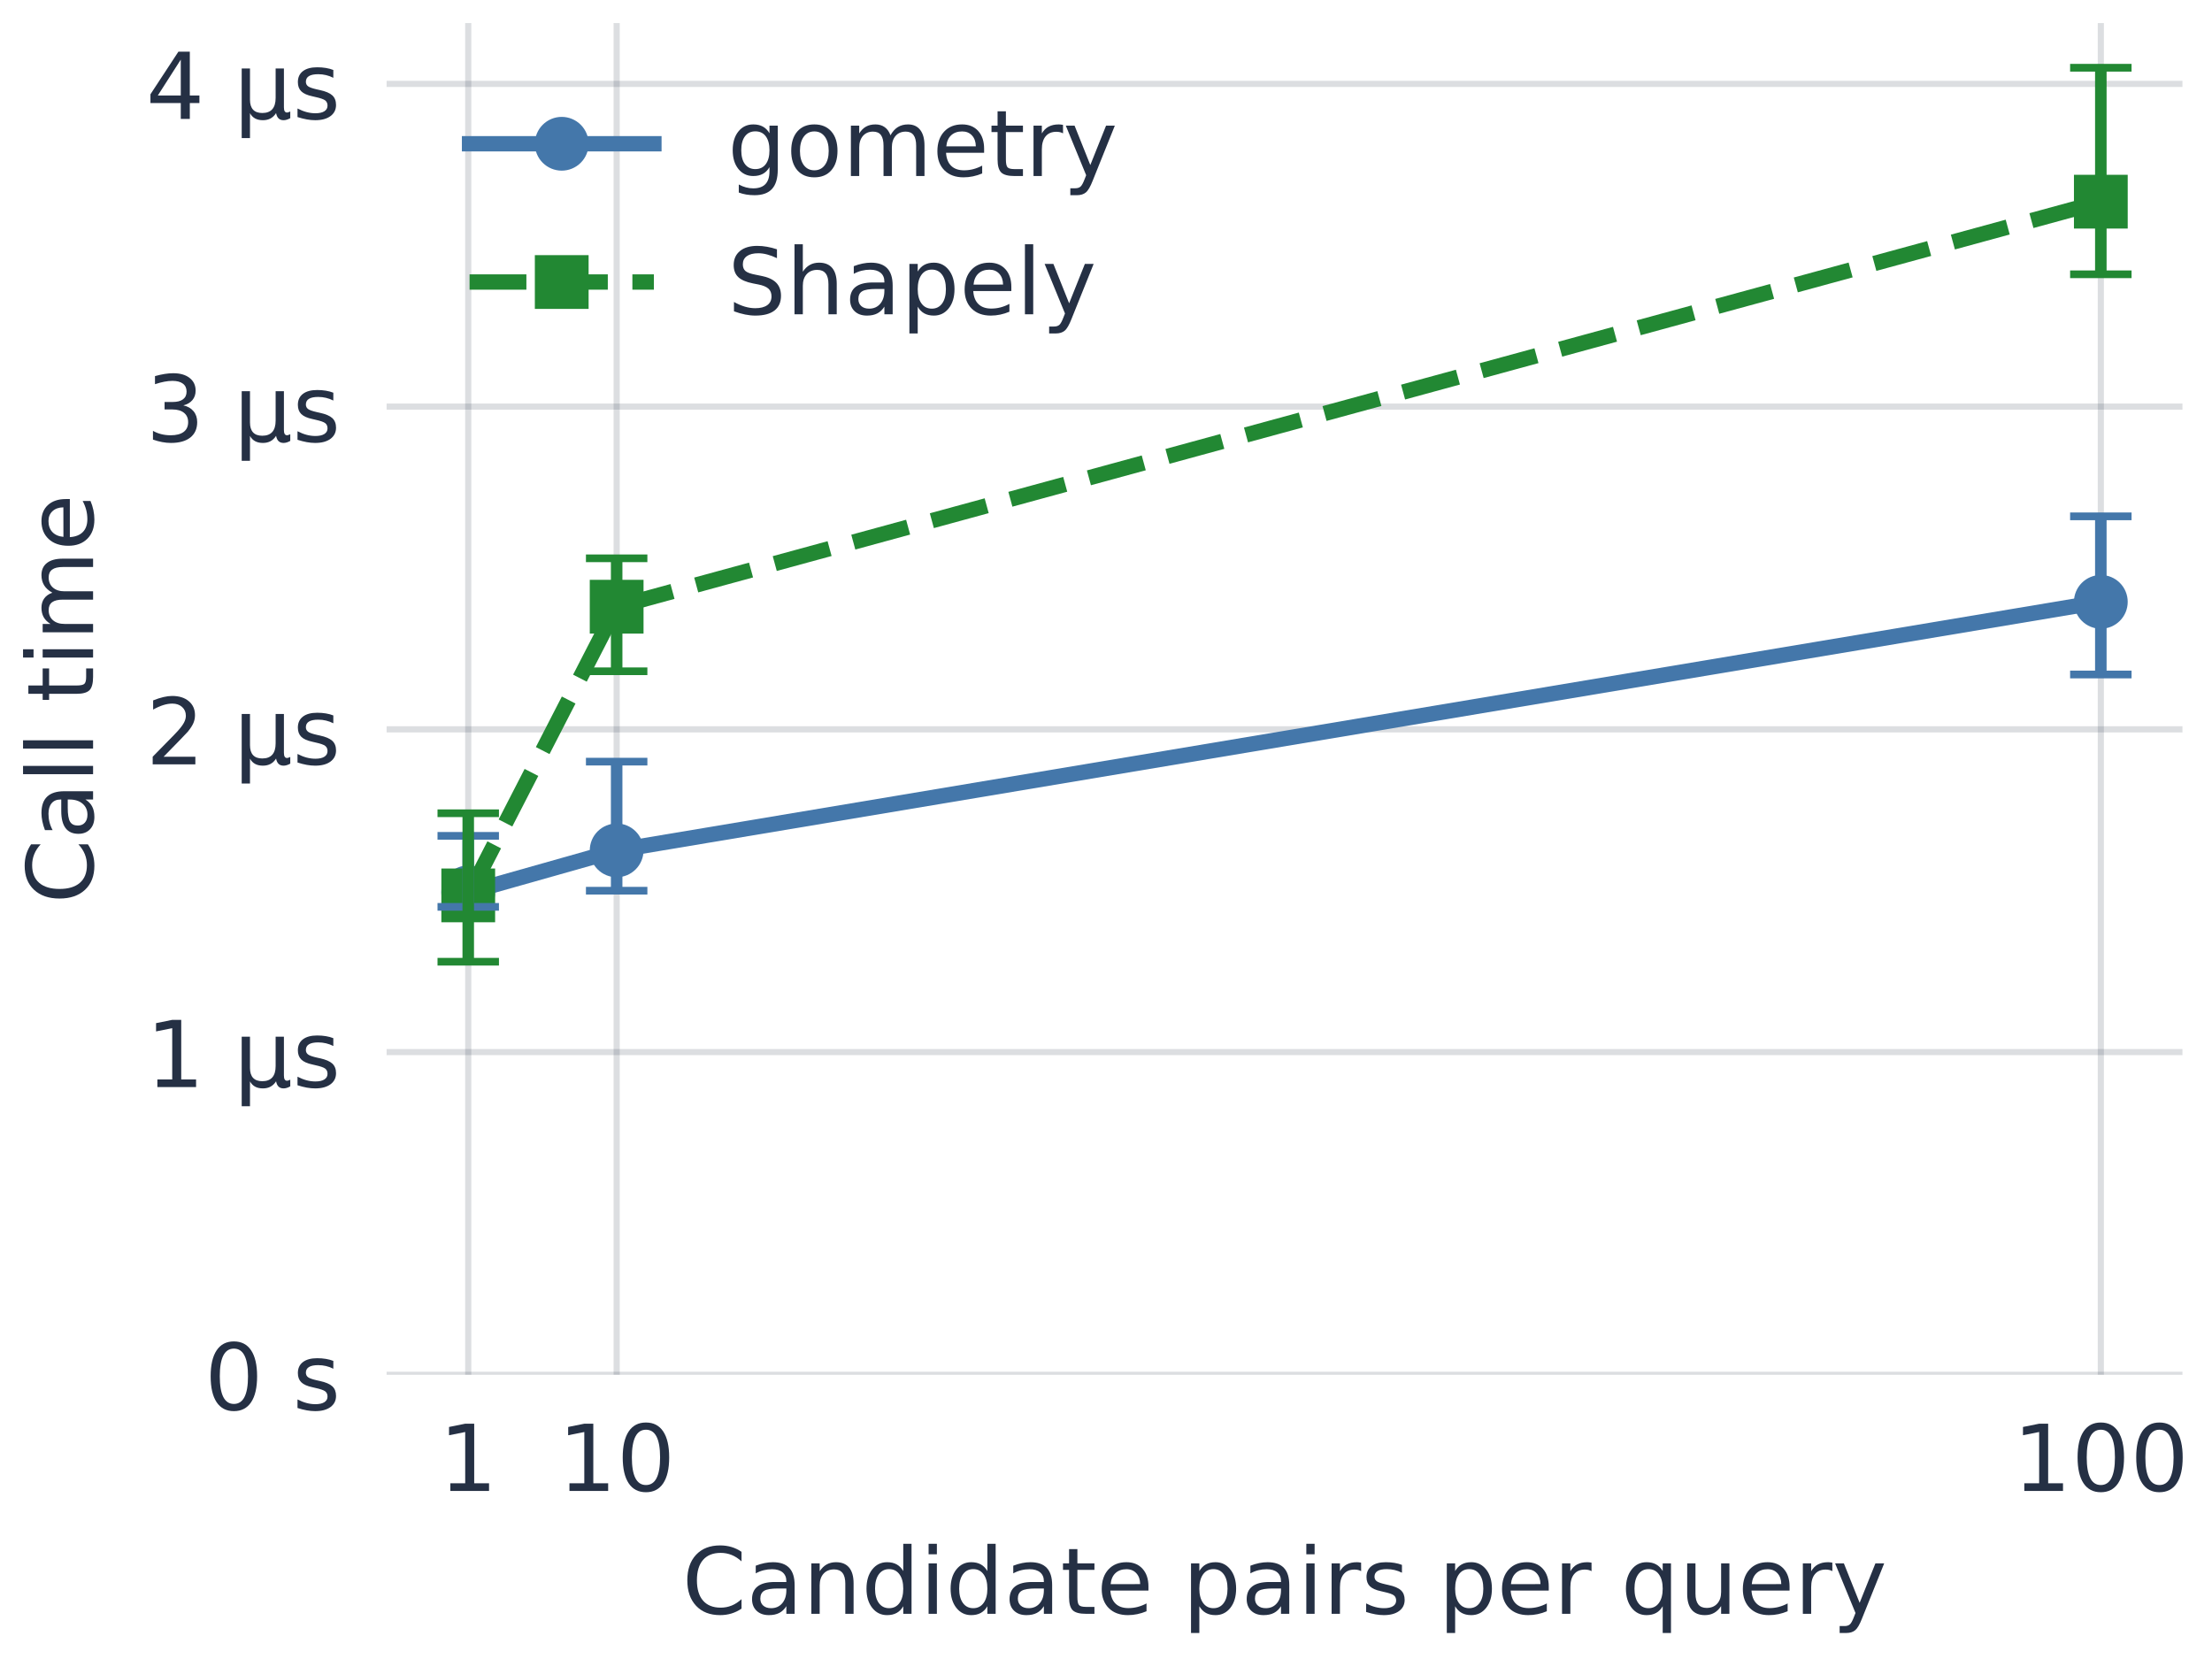
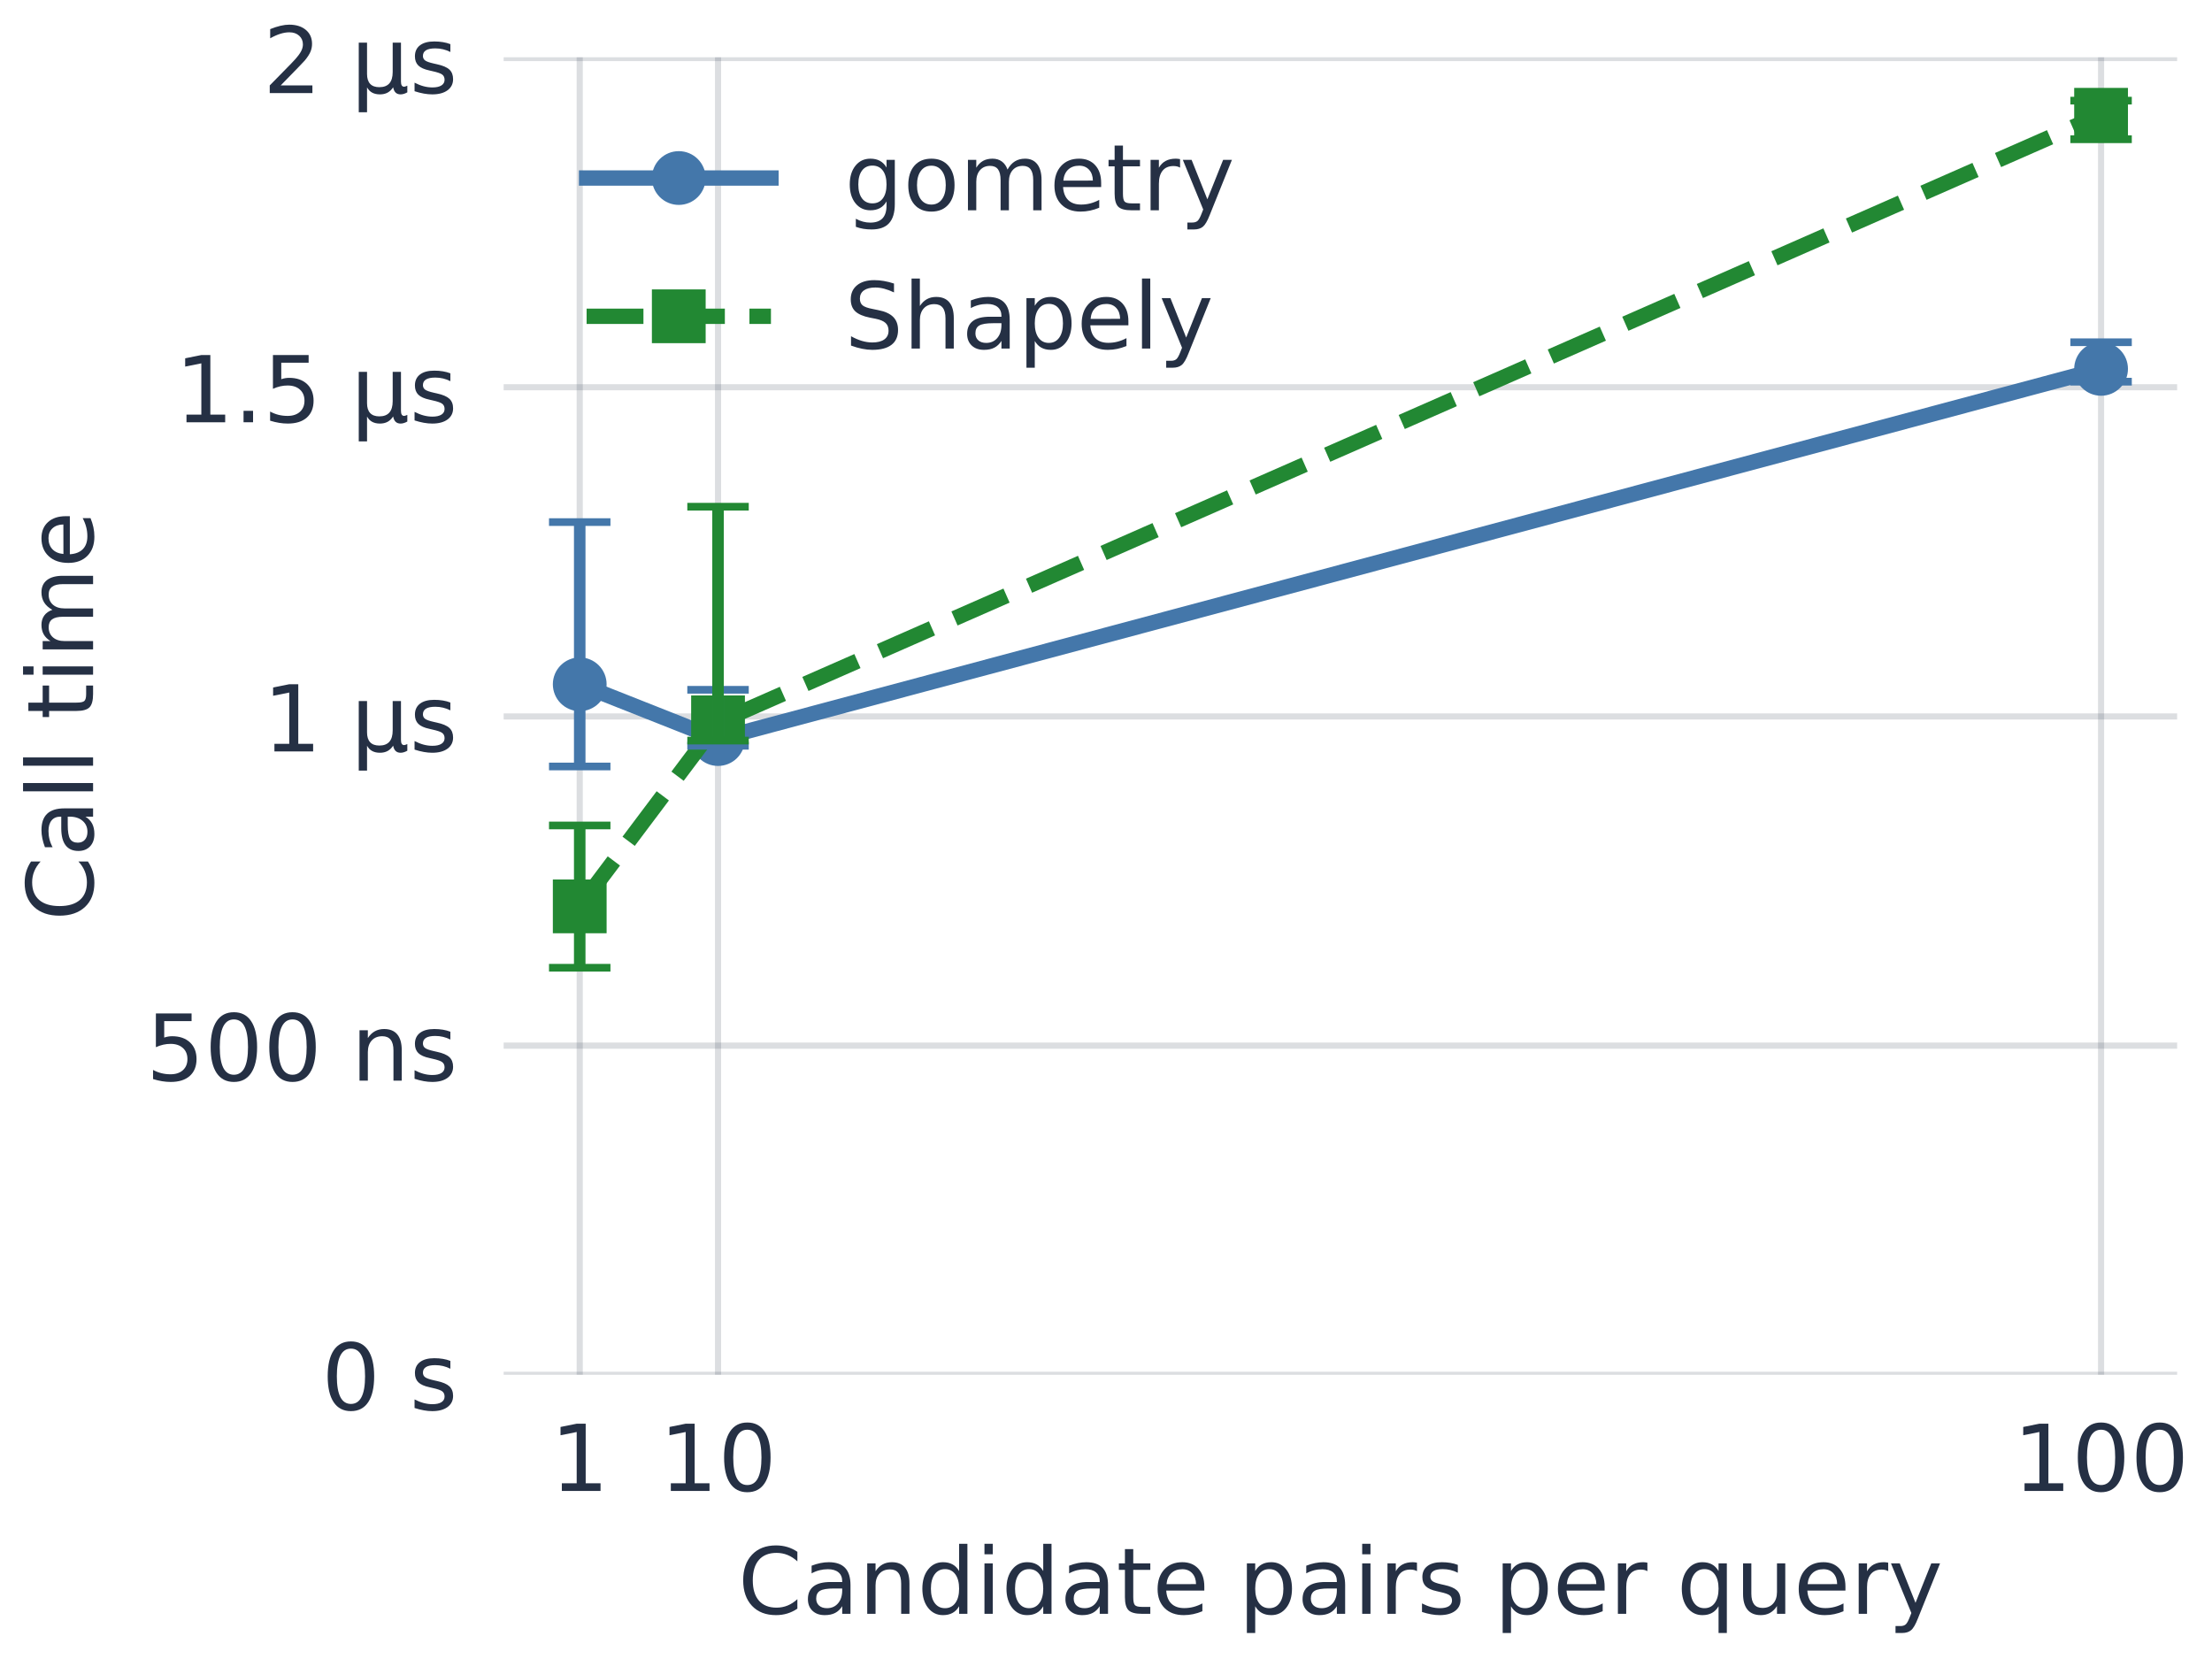
<svg xmlns="http://www.w3.org/2000/svg" xmlns:xlink="http://www.w3.org/1999/xlink" width="288pt" height="216pt" viewBox="0 0 288 216" version="1.1">
  <defs>
    <style type="text/css">*{stroke-linejoin: round; stroke-linecap: butt}</style>
  </defs>
  <g id="figure_1">
    <g id="patch_1">
      <path d="M 0 216 L 288 216 L 288 0 L 0 0 L 0 216 z " style="fill: none" />
    </g>
    <g id="axes_1">
      <g id="patch_2">
-         <path d="M 50.336 178.999 L 284.154 178.999 L 284.154 3 L 50.336 3 L 50.336 178.999 z " style="fill: none" />
+         <path d="M 65.576 178.999 L 283.462 178.999 L 283.462 7.461 L 65.576 7.461 L 65.576 178.999 z " style="fill: none" />
      </g>
      <g id="matplotlib.axis_1">
        <g id="xtick_1">
          <g id="line2d_1">
-             <path d="M 60.964 178.999 L 60.964 3 " clip-path="url(#pb2b42c8d13)" style="fill: none; stroke: #253044; stroke-opacity: 0.16; stroke-width: 0.8; stroke-linecap: square" />
+             <path d="M 75.48 178.999 L 75.48 7.461 " clip-path="url(#paa96f9e204)" style="fill: none; stroke: #253044; stroke-opacity: 0.16; stroke-width: 0.8; stroke-linecap: square" />
          </g>
          <g id="line2d_2" />
          <g id="text_1">
-             <g style="fill: #253044" transform="translate(57.14678 194.116) scale(0.12 -0.12)">
+             <g style="fill: #253044" transform="translate(71.66256 194.116) scale(0.12 -0.12)">
              <defs>
                <path id="DejaVuSans-14" d="M 794 531 L 1825 531 L 1825 4091 L 703 3866 L 703 4441 L 1819 4666 L 2450 4666 L 2450 531 L 3481 531 L 3481 0 L 794 0 L 794 531 z " transform="scale(0.015625)" />
              </defs>
              <use xlink:href="#DejaVuSans-14" />
            </g>
          </g>
        </g>
        <g id="xtick_2">
          <g id="line2d_3">
-             <path d="M 80.288 178.999 L 80.288 3 " clip-path="url(#pb2b42c8d13)" style="fill: none; stroke: #253044; stroke-opacity: 0.16; stroke-width: 0.8; stroke-linecap: square" />
+             <path d="M 93.487 178.999 L 93.487 7.461 " clip-path="url(#paa96f9e204)" style="fill: none; stroke: #253044; stroke-opacity: 0.16; stroke-width: 0.8; stroke-linecap: square" />
          </g>
          <g id="line2d_4" />
          <g id="text_2">
-             <g style="fill: #253044" transform="translate(72.65309 194.116) scale(0.12 -0.12)">
+             <g style="fill: #253044" transform="translate(85.85213 194.116) scale(0.12 -0.12)">
              <defs>
                <path id="DejaVuSans-13" d="M 2034 4250 Q 1547 4250 1301 3770 Q 1056 3291 1056 2328 Q 1056 1369 1301 889 Q 1547 409 2034 409 Q 2525 409 2770 889 Q 3016 1369 3016 2328 Q 3016 3291 2770 3770 Q 2525 4250 2034 4250 z M 2034 4750 Q 2819 4750 3233 4129 Q 3647 3509 3647 2328 Q 3647 1150 3233 529 Q 2819 -91 2034 -91 Q 1250 -91 836 529 Q 422 1150 422 2328 Q 422 3509 836 4129 Q 1250 4750 2034 4750 z " transform="scale(0.015625)" />
              </defs>
              <use xlink:href="#DejaVuSans-14" />
              <use xlink:href="#DejaVuSans-13" transform="translate(63.625 0)" />
            </g>
          </g>
        </g>
        <g id="xtick_3">
          <g id="line2d_5">
-             <path d="M 273.526 178.999 L 273.526 3 " clip-path="url(#pb2b42c8d13)" style="fill: none; stroke: #253044; stroke-opacity: 0.16; stroke-width: 0.8; stroke-linecap: square" />
+             <path d="M 273.558 178.999 L 273.558 7.461 " clip-path="url(#paa96f9e204)" style="fill: none; stroke: #253044; stroke-opacity: 0.16; stroke-width: 0.8; stroke-linecap: square" />
          </g>
          <g id="line2d_6" />
          <g id="text_3">
-             <g style="fill: #253044" transform="translate(262.0738 194.116) scale(0.12 -0.12)">
+             <g style="fill: #253044" transform="translate(262.1053 194.116) scale(0.12 -0.12)">
              <use xlink:href="#DejaVuSans-14" />
              <use xlink:href="#DejaVuSans-13" transform="translate(63.625 0)" />
              <use xlink:href="#DejaVuSans-13" transform="translate(127.25 0)" />
            </g>
          </g>
        </g>
        <g id="text_4">
-           <g style="fill: #253044" transform="translate(88.8159 210.1169) scale(0.12 -0.12)">
+           <g style="fill: #253044" transform="translate(96.08954 210.1169) scale(0.12 -0.12)">
            <defs>
              <path id="DejaVuSans-26" d="M 4122 4306 L 4122 3641 Q 3803 3938 3442 4084 Q 3081 4231 2675 4231 Q 1875 4231 1450 3742 Q 1025 3253 1025 2328 Q 1025 1406 1450 917 Q 1875 428 2675 428 Q 3081 428 3442 575 Q 3803 722 4122 1019 L 4122 359 Q 3791 134 3420 21 Q 3050 -91 2638 -91 Q 1578 -91 968 557 Q 359 1206 359 2328 Q 359 3453 968 4101 Q 1578 4750 2638 4750 Q 3056 4750 3426 4639 Q 3797 4528 4122 4306 z " transform="scale(0.015625)" />
              <path id="DejaVuSans-44" d="M 2194 1759 Q 1497 1759 1228 1600 Q 959 1441 959 1056 Q 959 750 1161 570 Q 1363 391 1709 391 Q 2188 391 2477 730 Q 2766 1069 2766 1631 L 2766 1759 L 2194 1759 z M 3341 1997 L 3341 0 L 2766 0 L 2766 531 Q 2569 213 2275 61 Q 1981 -91 1556 -91 Q 1019 -91 701 211 Q 384 513 384 1019 Q 384 1609 779 1909 Q 1175 2209 1959 2209 L 2766 2209 L 2766 2266 Q 2766 2663 2505 2880 Q 2244 3097 1772 3097 Q 1472 3097 1187 3025 Q 903 2953 641 2809 L 641 3341 Q 956 3463 1253 3523 Q 1550 3584 1831 3584 Q 2591 3584 2966 3190 Q 3341 2797 3341 1997 z " transform="scale(0.015625)" />
              <path id="DejaVuSans-51" d="M 3513 2113 L 3513 0 L 2938 0 L 2938 2094 Q 2938 2591 2744 2837 Q 2550 3084 2163 3084 Q 1697 3084 1428 2787 Q 1159 2491 1159 1978 L 1159 0 L 581 0 L 581 3500 L 1159 3500 L 1159 2956 Q 1366 3272 1645 3428 Q 1925 3584 2291 3584 Q 2894 3584 3203 3211 Q 3513 2838 3513 2113 z " transform="scale(0.015625)" />
              <path id="DejaVuSans-47" d="M 2906 2969 L 2906 4863 L 3481 4863 L 3481 0 L 2906 0 L 2906 525 Q 2725 213 2448 61 Q 2172 -91 1784 -91 Q 1150 -91 751 415 Q 353 922 353 1747 Q 353 2572 751 3078 Q 1150 3584 1784 3584 Q 2172 3584 2448 3432 Q 2725 3281 2906 2969 z M 947 1747 Q 947 1113 1208 752 Q 1469 391 1925 391 Q 2381 391 2643 752 Q 2906 1113 2906 1747 Q 2906 2381 2643 2742 Q 2381 3103 1925 3103 Q 1469 3103 1208 2742 Q 947 2381 947 1747 z " transform="scale(0.015625)" />
              <path id="DejaVuSans-4c" d="M 603 3500 L 1178 3500 L 1178 0 L 603 0 L 603 3500 z M 603 4863 L 1178 4863 L 1178 4134 L 603 4134 L 603 4863 z " transform="scale(0.015625)" />
              <path id="DejaVuSans-57" d="M 1172 4494 L 1172 3500 L 2356 3500 L 2356 3053 L 1172 3053 L 1172 1153 Q 1172 725 1289 603 Q 1406 481 1766 481 L 2356 481 L 2356 0 L 1766 0 Q 1100 0 847 248 Q 594 497 594 1153 L 594 3053 L 172 3053 L 172 3500 L 594 3500 L 594 4494 L 1172 4494 z " transform="scale(0.015625)" />
              <path id="DejaVuSans-48" d="M 3597 1894 L 3597 1613 L 953 1613 Q 991 1019 1311 708 Q 1631 397 2203 397 Q 2534 397 2845 478 Q 3156 559 3463 722 L 3463 178 Q 3153 47 2828 -22 Q 2503 -91 2169 -91 Q 1331 -91 842 396 Q 353 884 353 1716 Q 353 2575 817 3079 Q 1281 3584 2069 3584 Q 2775 3584 3186 3129 Q 3597 2675 3597 1894 z M 3022 2063 Q 3016 2534 2758 2815 Q 2500 3097 2075 3097 Q 1594 3097 1305 2825 Q 1016 2553 972 2059 L 3022 2063 z " transform="scale(0.015625)" />
              <path id="DejaVuSans-3" transform="scale(0.015625)" />
              <path id="DejaVuSans-53" d="M 1159 525 L 1159 -1331 L 581 -1331 L 581 3500 L 1159 3500 L 1159 2969 Q 1341 3281 1617 3432 Q 1894 3584 2278 3584 Q 2916 3584 3314 3078 Q 3713 2572 3713 1747 Q 3713 922 3314 415 Q 2916 -91 2278 -91 Q 1894 -91 1617 61 Q 1341 213 1159 525 z M 3116 1747 Q 3116 2381 2855 2742 Q 2594 3103 2138 3103 Q 1681 3103 1420 2742 Q 1159 2381 1159 1747 Q 1159 1113 1420 752 Q 1681 391 2138 391 Q 2594 391 2855 752 Q 3116 1113 3116 1747 z " transform="scale(0.015625)" />
              <path id="DejaVuSans-55" d="M 2631 2963 Q 2534 3019 2420 3045 Q 2306 3072 2169 3072 Q 1681 3072 1420 2755 Q 1159 2438 1159 1844 L 1159 0 L 581 0 L 581 3500 L 1159 3500 L 1159 2956 Q 1341 3275 1631 3429 Q 1922 3584 2338 3584 Q 2397 3584 2469 3576 Q 2541 3569 2628 3553 L 2631 2963 z " transform="scale(0.015625)" />
              <path id="DejaVuSans-56" d="M 2834 3397 L 2834 2853 Q 2591 2978 2328 3040 Q 2066 3103 1784 3103 Q 1356 3103 1142 2972 Q 928 2841 928 2578 Q 928 2378 1081 2264 Q 1234 2150 1697 2047 L 1894 2003 Q 2506 1872 2764 1633 Q 3022 1394 3022 966 Q 3022 478 2636 193 Q 2250 -91 1575 -91 Q 1294 -91 989 -36 Q 684 19 347 128 L 347 722 Q 666 556 975 473 Q 1284 391 1588 391 Q 1994 391 2212 530 Q 2431 669 2431 922 Q 2431 1156 2273 1281 Q 2116 1406 1581 1522 L 1381 1569 Q 847 1681 609 1914 Q 372 2147 372 2553 Q 372 3047 722 3315 Q 1072 3584 1716 3584 Q 2034 3584 2315 3537 Q 2597 3491 2834 3397 z " transform="scale(0.015625)" />
              <path id="DejaVuSans-54" d="M 947 1747 Q 947 1113 1208 752 Q 1469 391 1925 391 Q 2381 391 2643 752 Q 2906 1113 2906 1747 Q 2906 2381 2643 2742 Q 2381 3103 1925 3103 Q 1469 3103 1208 2742 Q 947 2381 947 1747 z M 2906 525 Q 2725 213 2448 61 Q 2172 -91 1784 -91 Q 1150 -91 751 415 Q 353 922 353 1747 Q 353 2572 751 3078 Q 1150 3584 1784 3584 Q 2172 3584 2448 3432 Q 2725 3281 2906 2969 L 2906 3500 L 3481 3500 L 3481 -1331 L 2906 -1331 L 2906 525 z " transform="scale(0.015625)" />
              <path id="DejaVuSans-58" d="M 544 1381 L 544 3500 L 1119 3500 L 1119 1403 Q 1119 906 1312 657 Q 1506 409 1894 409 Q 2359 409 2629 706 Q 2900 1003 2900 1516 L 2900 3500 L 3475 3500 L 3475 0 L 2900 0 L 2900 538 Q 2691 219 2414 64 Q 2138 -91 1772 -91 Q 1169 -91 856 284 Q 544 659 544 1381 z M 1991 3584 L 1991 3584 z " transform="scale(0.015625)" />
              <path id="DejaVuSans-5c" d="M 2059 -325 Q 1816 -950 1584 -1140 Q 1353 -1331 966 -1331 L 506 -1331 L 506 -850 L 844 -850 Q 1081 -850 1212 -737 Q 1344 -625 1503 -206 L 1606 56 L 191 3500 L 800 3500 L 1894 763 L 2988 3500 L 3597 3500 L 2059 -325 z " transform="scale(0.015625)" />
            </defs>
            <use xlink:href="#DejaVuSans-26" />
            <use xlink:href="#DejaVuSans-44" transform="translate(69.82812 0)" />
            <use xlink:href="#DejaVuSans-51" transform="translate(131.1094 0)" />
            <use xlink:href="#DejaVuSans-47" transform="translate(194.4844 0)" />
            <use xlink:href="#DejaVuSans-4c" transform="translate(257.9688 0)" />
            <use xlink:href="#DejaVuSans-47" transform="translate(285.75 0)" />
            <use xlink:href="#DejaVuSans-44" transform="translate(349.2344 0)" />
            <use xlink:href="#DejaVuSans-57" transform="translate(410.5156 0)" />
            <use xlink:href="#DejaVuSans-48" transform="translate(449.7188 0)" />
            <use xlink:href="#DejaVuSans-3" transform="translate(511.25 0)" />
            <use xlink:href="#DejaVuSans-53" transform="translate(543.0312 0)" />
            <use xlink:href="#DejaVuSans-44" transform="translate(606.5156 0)" />
            <use xlink:href="#DejaVuSans-4c" transform="translate(667.7969 0)" />
            <use xlink:href="#DejaVuSans-55" transform="translate(695.5781 0)" />
            <use xlink:href="#DejaVuSans-56" transform="translate(736.6875 0)" />
            <use xlink:href="#DejaVuSans-3" transform="translate(788.7812 0)" />
            <use xlink:href="#DejaVuSans-53" transform="translate(820.5625 0)" />
            <use xlink:href="#DejaVuSans-48" transform="translate(884.0469 0)" />
            <use xlink:href="#DejaVuSans-55" transform="translate(945.5781 0)" />
            <use xlink:href="#DejaVuSans-3" transform="translate(986.6875 0)" />
            <use xlink:href="#DejaVuSans-54" transform="translate(1018.469 0)" />
            <use xlink:href="#DejaVuSans-58" transform="translate(1081.953 0)" />
            <use xlink:href="#DejaVuSans-48" transform="translate(1145.328 0)" />
            <use xlink:href="#DejaVuSans-55" transform="translate(1206.859 0)" />
            <use xlink:href="#DejaVuSans-5c" transform="translate(1247.969 0)" />
          </g>
        </g>
      </g>
      <g id="matplotlib.axis_2">
        <g id="ytick_1">
          <g id="line2d_7">
-             <path d="M 50.336 178.999 L 284.154 178.999 " clip-path="url(#pb2b42c8d13)" style="fill: none; stroke: #253044; stroke-opacity: 0.16; stroke-width: 0.8; stroke-linecap: square" />
+             <path d="M 65.576 178.999 L 283.462 178.999 " clip-path="url(#paa96f9e204)" style="fill: none; stroke: #253044; stroke-opacity: 0.16; stroke-width: 0.8; stroke-linecap: square" />
          </g>
          <g id="line2d_8" />
          <g id="text_5">
-             <g style="fill: #253044" transform="translate(26.63618 183.5574) scale(0.12 -0.12)">
+             <g style="fill: #253044" transform="translate(41.87618 183.5574) scale(0.12 -0.12)">
              <use xlink:href="#DejaVuSans-13" />
              <use xlink:href="#DejaVuSans-3" transform="translate(63.625 0)" />
              <use xlink:href="#DejaVuSans-56" transform="translate(95.40625 0)" />
            </g>
          </g>
        </g>
        <g id="ytick_2">
          <g id="line2d_9">
-             <path d="M 50.336 136.979 L 284.154 136.979 " clip-path="url(#pb2b42c8d13)" style="fill: none; stroke: #253044; stroke-opacity: 0.16; stroke-width: 0.8; stroke-linecap: square" />
+             <path d="M 65.576 136.139 L 283.462 136.139 " clip-path="url(#paa96f9e204)" style="fill: none; stroke: #253044; stroke-opacity: 0.16; stroke-width: 0.8; stroke-linecap: square" />
          </g>
          <g id="line2d_10" />
          <g id="text_6">
-             <g style="fill: #253044" transform="translate(19.00118 141.5379) scale(0.12 -0.12)">
+             <g style="fill: #253044" transform="translate(19.00118 140.6974) scale(0.12 -0.12)">
+               <defs>
+                 <path id="DejaVuSans-18" d="M 691 4666 L 3169 4666 L 3169 4134 L 1269 4134 L 1269 2991 Q 1406 3038 1543 3061 Q 1681 3084 1819 3084 Q 2600 3084 3056 2656 Q 3513 2228 3513 1497 Q 3513 744 3044 326 Q 2575 -91 1722 -91 Q 1428 -91 1123 -41 Q 819 9 494 109 L 494 744 Q 775 591 1075 516 Q 1375 441 1709 441 Q 2250 441 2565 725 Q 2881 1009 2881 1497 Q 2881 1984 2565 2268 Q 2250 2553 1709 2553 Q 1456 2553 1204 2497 Q 953 2441 691 2322 L 691 4666 z " transform="scale(0.015625)" />
+               </defs>
+               <use xlink:href="#DejaVuSans-18" />
+               <use xlink:href="#DejaVuSans-13" transform="translate(63.625 0)" />
+               <use xlink:href="#DejaVuSans-13" transform="translate(127.25 0)" />
+               <use xlink:href="#DejaVuSans-3" transform="translate(190.875 0)" />
+               <use xlink:href="#DejaVuSans-51" transform="translate(222.6562 0)" />
+               <use xlink:href="#DejaVuSans-56" transform="translate(286.0312 0)" />
+             </g>
+           </g>
+         </g>
+         <g id="ytick_3">
+           <g id="line2d_11">
+             <path d="M 65.576 93.279 L 283.462 93.279 " clip-path="url(#paa96f9e204)" style="fill: none; stroke: #253044; stroke-opacity: 0.16; stroke-width: 0.8; stroke-linecap: square" />
+           </g>
+           <g id="line2d_12" />
+           <g id="text_7">
+             <g style="fill: #253044" transform="translate(34.24118 97.83742) scale(0.12 -0.12)">
              <defs>
                <path id="DejaVuSans-77" d="M 544 -1331 L 544 3500 L 1119 3500 L 1119 1325 Q 1119 872 1334 640 Q 1550 409 1972 409 Q 2434 409 2667 671 Q 2900 934 2900 1459 L 2900 3500 L 3475 3500 L 3475 806 Q 3475 619 3529 530 Q 3584 441 3700 441 Q 3728 441 3778 458 Q 3828 475 3916 513 L 3916 50 Q 3788 -22 3673 -56 Q 3559 -91 3450 -91 Q 3234 -91 3106 31 Q 2978 153 2931 403 Q 2775 156 2548 32 Q 2322 -91 2016 -91 Q 1697 -91 1473 31 Q 1250 153 1119 397 L 1119 -1331 L 544 -1331 z " transform="scale(0.015625)" />
              </defs>
              <use xlink:href="#DejaVuSans-14" />
              <use xlink:href="#DejaVuSans-3" transform="translate(63.625 0)" />
              <use xlink:href="#DejaVuSans-77" transform="translate(95.40625 0)" />
              <use xlink:href="#DejaVuSans-56" transform="translate(159.0312 0)" />
            </g>
          </g>
        </g>
-         <g id="ytick_3">
-           <g id="line2d_11">
-             <path d="M 50.336 94.96 L 284.154 94.96 " clip-path="url(#pb2b42c8d13)" style="fill: none; stroke: #253044; stroke-opacity: 0.16; stroke-width: 0.8; stroke-linecap: square" />
-           </g>
-           <g id="line2d_12" />
-           <g id="text_7">
-             <g style="fill: #253044" transform="translate(19.00118 99.51846) scale(0.12 -0.12)">
+         <g id="ytick_4">
+           <g id="line2d_13">
+             <path d="M 65.576 50.419 L 283.462 50.419 " clip-path="url(#paa96f9e204)" style="fill: none; stroke: #253044; stroke-opacity: 0.16; stroke-width: 0.8; stroke-linecap: square" />
+           </g>
+           <g id="line2d_14" />
+           <g id="text_8">
+             <g style="fill: #253044" transform="translate(22.79243 54.97743) scale(0.12 -0.12)">
+               <defs>
+                 <path id="DejaVuSans-11" d="M 684 794 L 1344 794 L 1344 0 L 684 0 L 684 794 z " transform="scale(0.015625)" />
+               </defs>
+               <use xlink:href="#DejaVuSans-14" />
+               <use xlink:href="#DejaVuSans-11" transform="translate(63.625 0)" />
+               <use xlink:href="#DejaVuSans-18" transform="translate(95.40625 0)" />
+               <use xlink:href="#DejaVuSans-3" transform="translate(159.0312 0)" />
+               <use xlink:href="#DejaVuSans-77" transform="translate(190.8125 0)" />
+               <use xlink:href="#DejaVuSans-56" transform="translate(254.4375 0)" />
+             </g>
+           </g>
+         </g>
+         <g id="ytick_5">
+           <g id="line2d_15">
+             <path d="M 65.576 7.559 L 283.462 7.559 " clip-path="url(#paa96f9e204)" style="fill: none; stroke: #253044; stroke-opacity: 0.16; stroke-width: 0.8; stroke-linecap: square" />
+           </g>
+           <g id="line2d_16" />
+           <g id="text_9">
+             <g style="fill: #253044" transform="translate(34.24118 12.11743) scale(0.12 -0.12)">
              <defs>
                <path id="DejaVuSans-15" d="M 1228 531 L 3431 531 L 3431 0 L 469 0 L 469 531 Q 828 903 1448 1529 Q 2069 2156 2228 2338 Q 2531 2678 2651 2914 Q 2772 3150 2772 3378 Q 2772 3750 2511 3984 Q 2250 4219 1831 4219 Q 1534 4219 1204 4116 Q 875 4013 500 3803 L 500 4441 Q 881 4594 1212 4672 Q 1544 4750 1819 4750 Q 2544 4750 2975 4387 Q 3406 4025 3406 3419 Q 3406 3131 3298 2873 Q 3191 2616 2906 2266 Q 2828 2175 2409 1742 Q 1991 1309 1228 531 z " transform="scale(0.015625)" />
              </defs>
              <use xlink:href="#DejaVuSans-15" />
              <use xlink:href="#DejaVuSans-3" transform="translate(63.625 0)" />
              <use xlink:href="#DejaVuSans-77" transform="translate(95.40625 0)" />
              <use xlink:href="#DejaVuSans-56" transform="translate(159.0312 0)" />
            </g>
          </g>
        </g>
-         <g id="ytick_4">
-           <g id="line2d_13">
-             <path d="M 50.336 52.94 L 284.154 52.94 " clip-path="url(#pb2b42c8d13)" style="fill: none; stroke: #253044; stroke-opacity: 0.16; stroke-width: 0.8; stroke-linecap: square" />
-           </g>
-           <g id="line2d_14" />
-           <g id="text_8">
-             <g style="fill: #253044" transform="translate(19.00118 57.49898) scale(0.12 -0.12)">
-               <defs>
-                 <path id="DejaVuSans-16" d="M 2597 2516 Q 3050 2419 3304 2112 Q 3559 1806 3559 1356 Q 3559 666 3084 287 Q 2609 -91 1734 -91 Q 1441 -91 1130 -33 Q 819 25 488 141 L 488 750 Q 750 597 1062 519 Q 1375 441 1716 441 Q 2309 441 2620 675 Q 2931 909 2931 1356 Q 2931 1769 2642 2001 Q 2353 2234 1838 2234 L 1294 2234 L 1294 2753 L 1863 2753 Q 2328 2753 2575 2939 Q 2822 3125 2822 3475 Q 2822 3834 2567 4026 Q 2313 4219 1838 4219 Q 1578 4219 1281 4162 Q 984 4106 628 3988 L 628 4550 Q 988 4650 1302 4700 Q 1616 4750 1894 4750 Q 2613 4750 3031 4423 Q 3450 4097 3450 3541 Q 3450 3153 3228 2886 Q 3006 2619 2597 2516 z " transform="scale(0.015625)" />
-               </defs>
-               <use xlink:href="#DejaVuSans-16" />
-               <use xlink:href="#DejaVuSans-3" transform="translate(63.625 0)" />
-               <use xlink:href="#DejaVuSans-77" transform="translate(95.40625 0)" />
-               <use xlink:href="#DejaVuSans-56" transform="translate(159.0312 0)" />
-             </g>
-           </g>
-         </g>
-         <g id="ytick_5">
-           <g id="line2d_15">
-             <path d="M 50.336 10.921 L 284.154 10.921 " clip-path="url(#pb2b42c8d13)" style="fill: none; stroke: #253044; stroke-opacity: 0.16; stroke-width: 0.8; stroke-linecap: square" />
-           </g>
-           <g id="line2d_16" />
-           <g id="text_9">
-             <g style="fill: #253044" transform="translate(19.00118 15.4795) scale(0.12 -0.12)">
-               <defs>
-                 <path id="DejaVuSans-17" d="M 2419 4116 L 825 1625 L 2419 1625 L 2419 4116 z M 2253 4666 L 3047 4666 L 3047 1625 L 3713 1625 L 3713 1100 L 3047 1100 L 3047 0 L 2419 0 L 2419 1100 L 313 1100 L 313 1709 L 2253 4666 z " transform="scale(0.015625)" />
-               </defs>
-               <use xlink:href="#DejaVuSans-17" />
-               <use xlink:href="#DejaVuSans-3" transform="translate(63.625 0)" />
-               <use xlink:href="#DejaVuSans-77" transform="translate(95.40625 0)" />
-               <use xlink:href="#DejaVuSans-56" transform="translate(159.0312 0)" />
-             </g>
-           </g>
-         </g>
        <g id="text_10">
-           <g style="fill: #253044" transform="translate(12.11837 117.662) rotate(-90) scale(0.12 -0.12)">
+           <g style="fill: #253044" transform="translate(12.11837 119.8924) rotate(-90) scale(0.12 -0.12)">
            <defs>
              <path id="DejaVuSans-4f" d="M 603 4863 L 1178 4863 L 1178 0 L 603 0 L 603 4863 z " transform="scale(0.015625)" />
              <path id="DejaVuSans-50" d="M 3328 2828 Q 3544 3216 3844 3400 Q 4144 3584 4550 3584 Q 5097 3584 5394 3201 Q 5691 2819 5691 2113 L 5691 0 L 5113 0 L 5113 2094 Q 5113 2597 4934 2840 Q 4756 3084 4391 3084 Q 3944 3084 3684 2787 Q 3425 2491 3425 1978 L 3425 0 L 2847 0 L 2847 2094 Q 2847 2600 2669 2842 Q 2491 3084 2119 3084 Q 1678 3084 1418 2786 Q 1159 2488 1159 1978 L 1159 0 L 581 0 L 581 3500 L 1159 3500 L 1159 2956 Q 1356 3278 1631 3431 Q 1906 3584 2284 3584 Q 2666 3584 2933 3390 Q 3200 3197 3328 2828 z " transform="scale(0.015625)" />
            </defs>
            <use xlink:href="#DejaVuSans-26" />
            <use xlink:href="#DejaVuSans-44" transform="translate(69.82812 0)" />
            <use xlink:href="#DejaVuSans-4f" transform="translate(131.1094 0)" />
            <use xlink:href="#DejaVuSans-4f" transform="translate(158.8906 0)" />
            <use xlink:href="#DejaVuSans-3" transform="translate(186.6719 0)" />
            <use xlink:href="#DejaVuSans-57" transform="translate(218.4531 0)" />
            <use xlink:href="#DejaVuSans-4c" transform="translate(257.6562 0)" />
            <use xlink:href="#DejaVuSans-50" transform="translate(285.4375 0)" />
            <use xlink:href="#DejaVuSans-48" transform="translate(382.8438 0)" />
          </g>
        </g>
      </g>
      <g id="line2d_17">
-         <path d="M 60.964 116.18 L 80.288 110.717 L 273.526 78.362 " clip-path="url(#pb2b42c8d13)" style="fill: none; stroke: #4477aa; stroke-width: 2; stroke-linecap: square" />
+         <path d="M 75.48 89.094 L 93.487 96.225 L 273.558 48.026 " clip-path="url(#paa96f9e204)" style="fill: none; stroke: #4477aa; stroke-width: 2; stroke-linecap: square" />
        <defs>
          <path id="m4e5c353c37" d="M 0 3 C 0.796 3 1.559 2.684 2.121 2.121 C 2.684 1.559 3 0.796 3 0 C 3 -0.796 2.684 -1.559 2.121 -2.121 C 1.559 -2.684 0.796 -3 0 -3 C -0.796 -3 -1.559 -2.684 -2.121 -2.121 C -2.684 -1.559 -3 -0.796 -3 0 C -3 0.796 -2.684 1.559 -2.121 2.121 C -1.559 2.684 -0.796 3 0 3 z " style="stroke: #4477aa" />
        </defs>
-         <g clip-path="url(#pb2b42c8d13)">
-           <use xlink:href="#m4e5c353c37" x="60.964" y="116.18" style="fill: #4477aa; stroke: #4477aa" />
-           <use xlink:href="#m4e5c353c37" x="80.288" y="110.717" style="fill: #4477aa; stroke: #4477aa" />
-           <use xlink:href="#m4e5c353c37" x="273.526" y="78.362" style="fill: #4477aa; stroke: #4477aa" />
+         <g clip-path="url(#paa96f9e204)">
+           <use xlink:href="#m4e5c353c37" x="75.48" y="89.094" style="fill: #4477aa; stroke: #4477aa" />
+           <use xlink:href="#m4e5c353c37" x="93.487" y="96.225" style="fill: #4477aa; stroke: #4477aa" />
+           <use xlink:href="#m4e5c353c37" x="273.558" y="48.026" style="fill: #4477aa; stroke: #4477aa" />
        </g>
      </g>
      <g id="line2d_18">
-         <path d="M 60.964 116.579 L 80.288 78.992 L 273.526 26.258 " clip-path="url(#pb2b42c8d13)" style="fill: none; stroke-dasharray: 7.4,3.2; stroke-dashoffset: 0; stroke: #228833; stroke-width: 2" />
+         <path d="M 75.48 118.009 L 93.487 94.046 L 273.558 14.944 " clip-path="url(#paa96f9e204)" style="fill: none; stroke-dasharray: 7.4,3.2; stroke-dashoffset: 0; stroke: #228833; stroke-width: 2" />
        <defs>
          <path id="m59efee9241" d="M -3 3 L 3 3 L 3 -3 L -3 -3 z " style="stroke: #228833; stroke-linejoin: miter" />
        </defs>
-         <g clip-path="url(#pb2b42c8d13)">
-           <use xlink:href="#m59efee9241" x="60.964" y="116.579" style="fill: #228833; stroke: #228833; stroke-linejoin: miter" />
-           <use xlink:href="#m59efee9241" x="80.288" y="78.992" style="fill: #228833; stroke: #228833; stroke-linejoin: miter" />
-           <use xlink:href="#m59efee9241" x="273.526" y="26.258" style="fill: #228833; stroke: #228833; stroke-linejoin: miter" />
+         <g clip-path="url(#paa96f9e204)">
+           <use xlink:href="#m59efee9241" x="75.48" y="118.009" style="fill: #228833; stroke: #228833; stroke-linejoin: miter" />
+           <use xlink:href="#m59efee9241" x="93.487" y="94.046" style="fill: #228833; stroke: #228833; stroke-linejoin: miter" />
+           <use xlink:href="#m59efee9241" x="273.558" y="14.944" style="fill: #228833; stroke: #228833; stroke-linejoin: miter" />
        </g>
      </g>
      <g id="LineCollection_1">
-         <path d="M 60.964 118.071 L 60.964 108.826 " clip-path="url(#pb2b42c8d13)" style="fill: none; stroke: #4477aa; stroke-width: 1.5" />
+         <path d="M 75.48 99.791 L 75.48 67.976 " clip-path="url(#paa96f9e204)" style="fill: none; stroke: #4477aa; stroke-width: 1.5" />
      </g>
      <g id="line2d_19">
        <defs>
          <path id="m83a3b47bb3" d="M 4 0 L -4 -0 " style="stroke: #4477aa" />
        </defs>
-         <g clip-path="url(#pb2b42c8d13)">
-           <use xlink:href="#m83a3b47bb3" x="60.964" y="118.071" style="fill: #4477aa; stroke: #4477aa" />
+         <g clip-path="url(#paa96f9e204)">
+           <use xlink:href="#m83a3b47bb3" x="75.48" y="99.791" style="fill: #4477aa; stroke: #4477aa" />
        </g>
      </g>
      <g id="line2d_20">
-         <g clip-path="url(#pb2b42c8d13)">
-           <use xlink:href="#m83a3b47bb3" x="60.964" y="108.826" style="fill: #4477aa; stroke: #4477aa" />
+         <g clip-path="url(#paa96f9e204)">
+           <use xlink:href="#m83a3b47bb3" x="75.48" y="67.976" style="fill: #4477aa; stroke: #4477aa" />
        </g>
      </g>
      <g id="LineCollection_2">
-         <path d="M 80.288 115.97 L 80.288 99.162 " clip-path="url(#pb2b42c8d13)" style="fill: none; stroke: #4477aa; stroke-width: 1.5" />
+         <path d="M 93.487 97.094 L 93.487 89.813 " clip-path="url(#paa96f9e204)" style="fill: none; stroke: #4477aa; stroke-width: 1.5" />
      </g>
      <g id="line2d_21">
-         <g clip-path="url(#pb2b42c8d13)">
-           <use xlink:href="#m83a3b47bb3" x="80.288" y="115.97" style="fill: #4477aa; stroke: #4477aa" />
+         <g clip-path="url(#paa96f9e204)">
+           <use xlink:href="#m83a3b47bb3" x="93.487" y="97.094" style="fill: #4477aa; stroke: #4477aa" />
        </g>
      </g>
      <g id="line2d_22">
-         <g clip-path="url(#pb2b42c8d13)">
-           <use xlink:href="#m83a3b47bb3" x="80.288" y="99.162" style="fill: #4477aa; stroke: #4477aa" />
+         <g clip-path="url(#paa96f9e204)">
+           <use xlink:href="#m83a3b47bb3" x="93.487" y="89.813" style="fill: #4477aa; stroke: #4477aa" />
        </g>
      </g>
      <g id="LineCollection_3">
-         <path d="M 273.526 87.817 L 273.526 67.227 " clip-path="url(#pb2b42c8d13)" style="fill: none; stroke: #4477aa; stroke-width: 1.5" />
+         <path d="M 273.558 49.694 L 273.558 44.561 " clip-path="url(#paa96f9e204)" style="fill: none; stroke: #4477aa; stroke-width: 1.5" />
      </g>
      <g id="line2d_23">
-         <g clip-path="url(#pb2b42c8d13)">
-           <use xlink:href="#m83a3b47bb3" x="273.526" y="87.817" style="fill: #4477aa; stroke: #4477aa" />
+         <g clip-path="url(#paa96f9e204)">
+           <use xlink:href="#m83a3b47bb3" x="273.558" y="49.694" style="fill: #4477aa; stroke: #4477aa" />
        </g>
      </g>
      <g id="line2d_24">
-         <g clip-path="url(#pb2b42c8d13)">
-           <use xlink:href="#m83a3b47bb3" x="273.526" y="67.227" style="fill: #4477aa; stroke: #4477aa" />
+         <g clip-path="url(#paa96f9e204)">
+           <use xlink:href="#m83a3b47bb3" x="273.558" y="44.561" style="fill: #4477aa; stroke: #4477aa" />
        </g>
      </g>
      <g id="LineCollection_4">
-         <path d="M 60.964 125.214 L 60.964 105.885 " clip-path="url(#pb2b42c8d13)" style="fill: none; stroke: #228833; stroke-width: 1.5" />
+         <path d="M 75.48 125.996 L 75.48 107.473 " clip-path="url(#paa96f9e204)" style="fill: none; stroke: #228833; stroke-width: 1.5" />
      </g>
      <g id="line2d_25">
        <defs>
          <path id="mb35ccb0ca6" d="M 4 0 L -4 -0 " style="stroke: #228833" />
        </defs>
-         <g clip-path="url(#pb2b42c8d13)">
-           <use xlink:href="#mb35ccb0ca6" x="60.964" y="125.214" style="fill: #228833; stroke: #228833" />
+         <g clip-path="url(#paa96f9e204)">
+           <use xlink:href="#mb35ccb0ca6" x="75.48" y="125.996" style="fill: #228833; stroke: #228833" />
        </g>
      </g>
      <g id="line2d_26">
-         <g clip-path="url(#pb2b42c8d13)">
-           <use xlink:href="#mb35ccb0ca6" x="60.964" y="105.885" style="fill: #228833; stroke: #228833" />
+         <g clip-path="url(#paa96f9e204)">
+           <use xlink:href="#mb35ccb0ca6" x="75.48" y="107.473" style="fill: #228833; stroke: #228833" />
        </g>
      </g>
      <g id="LineCollection_5">
-         <path d="M 80.288 87.396 L 80.288 72.69 " clip-path="url(#pb2b42c8d13)" style="fill: none; stroke: #228833; stroke-width: 1.5" />
+         <path d="M 93.487 96.421 L 93.487 65.974 " clip-path="url(#paa96f9e204)" style="fill: none; stroke: #228833; stroke-width: 1.5" />
      </g>
      <g id="line2d_27">
-         <g clip-path="url(#pb2b42c8d13)">
-           <use xlink:href="#mb35ccb0ca6" x="80.288" y="87.396" style="fill: #228833; stroke: #228833" />
+         <g clip-path="url(#paa96f9e204)">
+           <use xlink:href="#mb35ccb0ca6" x="93.487" y="96.421" style="fill: #228833; stroke: #228833" />
        </g>
      </g>
      <g id="line2d_28">
-         <g clip-path="url(#pb2b42c8d13)">
-           <use xlink:href="#mb35ccb0ca6" x="80.288" y="72.69" style="fill: #228833; stroke: #228833" />
+         <g clip-path="url(#paa96f9e204)">
+           <use xlink:href="#mb35ccb0ca6" x="93.487" y="65.974" style="fill: #228833; stroke: #228833" />
        </g>
      </g>
      <g id="LineCollection_6">
-         <path d="M 273.526 35.712 L 273.526 8.82 " clip-path="url(#pb2b42c8d13)" style="fill: none; stroke: #228833; stroke-width: 1.5" />
+         <path d="M 273.558 18.129 L 273.558 13.105 " clip-path="url(#paa96f9e204)" style="fill: none; stroke: #228833; stroke-width: 1.5" />
      </g>
      <g id="line2d_29">
-         <g clip-path="url(#pb2b42c8d13)">
-           <use xlink:href="#mb35ccb0ca6" x="273.526" y="35.712" style="fill: #228833; stroke: #228833" />
+         <g clip-path="url(#paa96f9e204)">
+           <use xlink:href="#mb35ccb0ca6" x="273.558" y="18.129" style="fill: #228833; stroke: #228833" />
        </g>
      </g>
      <g id="line2d_30">
-         <g clip-path="url(#pb2b42c8d13)">
-           <use xlink:href="#mb35ccb0ca6" x="273.526" y="8.82" style="fill: #228833; stroke: #228833" />
+         <g clip-path="url(#paa96f9e204)">
+           <use xlink:href="#mb35ccb0ca6" x="273.558" y="13.105" style="fill: #228833; stroke: #228833" />
        </g>
      </g>
      <g id="legend_1">
        <g id="line2d_31">
-           <path d="M 61.136 18.718 L 73.136 18.718 L 85.136 18.718 " style="fill: none; stroke: #4477aa; stroke-width: 2; stroke-linecap: square" />
+           <path d="M 76.376 23.179 L 88.376 23.179 L 100.376 23.179 " style="fill: none; stroke: #4477aa; stroke-width: 2; stroke-linecap: square" />
          <g>
-             <use xlink:href="#m4e5c353c37" x="73.136" y="18.718" style="fill: #4477aa; stroke: #4477aa" />
+             <use xlink:href="#m4e5c353c37" x="88.376" y="23.179" style="fill: #4477aa; stroke: #4477aa" />
          </g>
        </g>
        <g id="text_11">
-           <g style="fill: #253044" transform="translate(94.73618 22.91837) scale(0.12 -0.12)">
+           <g style="fill: #253044" transform="translate(109.9762 27.37906) scale(0.12 -0.12)">
            <defs>
              <path id="DejaVuSans-4a" d="M 2906 1791 Q 2906 2416 2648 2759 Q 2391 3103 1925 3103 Q 1463 3103 1205 2759 Q 947 2416 947 1791 Q 947 1169 1205 825 Q 1463 481 1925 481 Q 2391 481 2648 825 Q 2906 1169 2906 1791 z M 3481 434 Q 3481 -459 3084 -895 Q 2688 -1331 1869 -1331 Q 1566 -1331 1297 -1286 Q 1028 -1241 775 -1147 L 775 -588 Q 1028 -725 1275 -790 Q 1522 -856 1778 -856 Q 2344 -856 2625 -561 Q 2906 -266 2906 331 L 2906 616 Q 2728 306 2450 153 Q 2172 0 1784 0 Q 1141 0 747 490 Q 353 981 353 1791 Q 353 2603 747 3093 Q 1141 3584 1784 3584 Q 2172 3584 2450 3431 Q 2728 3278 2906 2969 L 2906 3500 L 3481 3500 L 3481 434 z " transform="scale(0.015625)" />
              <path id="DejaVuSans-52" d="M 1959 3097 Q 1497 3097 1228 2736 Q 959 2375 959 1747 Q 959 1119 1226 758 Q 1494 397 1959 397 Q 2419 397 2687 759 Q 2956 1122 2956 1747 Q 2956 2369 2687 2733 Q 2419 3097 1959 3097 z M 1959 3584 Q 2709 3584 3137 3096 Q 3566 2609 3566 1747 Q 3566 888 3137 398 Q 2709 -91 1959 -91 Q 1206 -91 779 398 Q 353 888 353 1747 Q 353 2609 779 3096 Q 1206 3584 1959 3584 z " transform="scale(0.015625)" />
            </defs>
            <use xlink:href="#DejaVuSans-4a" />
            <use xlink:href="#DejaVuSans-52" transform="translate(63.48438 0)" />
            <use xlink:href="#DejaVuSans-50" transform="translate(124.6719 0)" />
            <use xlink:href="#DejaVuSans-48" transform="translate(222.0781 0)" />
            <use xlink:href="#DejaVuSans-57" transform="translate(283.6094 0)" />
            <use xlink:href="#DejaVuSans-55" transform="translate(322.8125 0)" />
            <use xlink:href="#DejaVuSans-5c" transform="translate(363.9219 0)" />
          </g>
        </g>
        <g id="line2d_32">
-           <path d="M 61.136 36.719 L 73.136 36.719 L 85.136 36.719 " style="fill: none; stroke-dasharray: 7.4,3.2; stroke-dashoffset: 0; stroke: #228833; stroke-width: 2" />
+           <path d="M 76.376 41.18 L 88.376 41.18 L 100.376 41.18 " style="fill: none; stroke-dasharray: 7.4,3.2; stroke-dashoffset: 0; stroke: #228833; stroke-width: 2" />
          <g>
-             <use xlink:href="#m59efee9241" x="73.136" y="36.719" style="fill: #228833; stroke: #228833; stroke-linejoin: miter" />
+             <use xlink:href="#m59efee9241" x="88.376" y="41.18" style="fill: #228833; stroke: #228833; stroke-linejoin: miter" />
          </g>
        </g>
        <g id="text_12">
-           <g style="fill: #253044" transform="translate(94.73618 40.9193) scale(0.12 -0.12)">
+           <g style="fill: #253044" transform="translate(109.9762 45.37999) scale(0.12 -0.12)">
            <defs>
              <path id="DejaVuSans-36" d="M 3425 4513 L 3425 3897 Q 3066 4069 2747 4153 Q 2428 4238 2131 4238 Q 1616 4238 1336 4038 Q 1056 3838 1056 3469 Q 1056 3159 1242 3001 Q 1428 2844 1947 2747 L 2328 2669 Q 3034 2534 3370 2195 Q 3706 1856 3706 1288 Q 3706 609 3251 259 Q 2797 -91 1919 -91 Q 1588 -91 1214 -16 Q 841 59 441 206 L 441 856 Q 825 641 1194 531 Q 1563 422 1919 422 Q 2459 422 2753 634 Q 3047 847 3047 1241 Q 3047 1584 2836 1778 Q 2625 1972 2144 2069 L 1759 2144 Q 1053 2284 737 2584 Q 422 2884 422 3419 Q 422 4038 858 4394 Q 1294 4750 2059 4750 Q 2388 4750 2728 4690 Q 3069 4631 3425 4513 z " transform="scale(0.015625)" />
              <path id="DejaVuSans-4b" d="M 3513 2113 L 3513 0 L 2938 0 L 2938 2094 Q 2938 2591 2744 2837 Q 2550 3084 2163 3084 Q 1697 3084 1428 2787 Q 1159 2491 1159 1978 L 1159 0 L 581 0 L 581 4863 L 1159 4863 L 1159 2956 Q 1366 3272 1645 3428 Q 1925 3584 2291 3584 Q 2894 3584 3203 3211 Q 3513 2838 3513 2113 z " transform="scale(0.015625)" />
            </defs>
            <use xlink:href="#DejaVuSans-36" />
            <use xlink:href="#DejaVuSans-4b" transform="translate(63.48438 0)" />
            <use xlink:href="#DejaVuSans-44" transform="translate(126.8594 0)" />
            <use xlink:href="#DejaVuSans-53" transform="translate(188.1406 0)" />
            <use xlink:href="#DejaVuSans-48" transform="translate(251.625 0)" />
            <use xlink:href="#DejaVuSans-4f" transform="translate(313.1562 0)" />
            <use xlink:href="#DejaVuSans-5c" transform="translate(340.9375 0)" />
          </g>
        </g>
      </g>
    </g>
  </g>
  <defs>
-     <clipPath id="pb2b42c8d13">
-       <rect x="50.336" y="3" width="233.818" height="175.999" />
+     <clipPath id="paa96f9e204">
+       <rect x="65.576" y="7.461" width="217.885" height="171.538" />
    </clipPath>
  </defs>
</svg>
